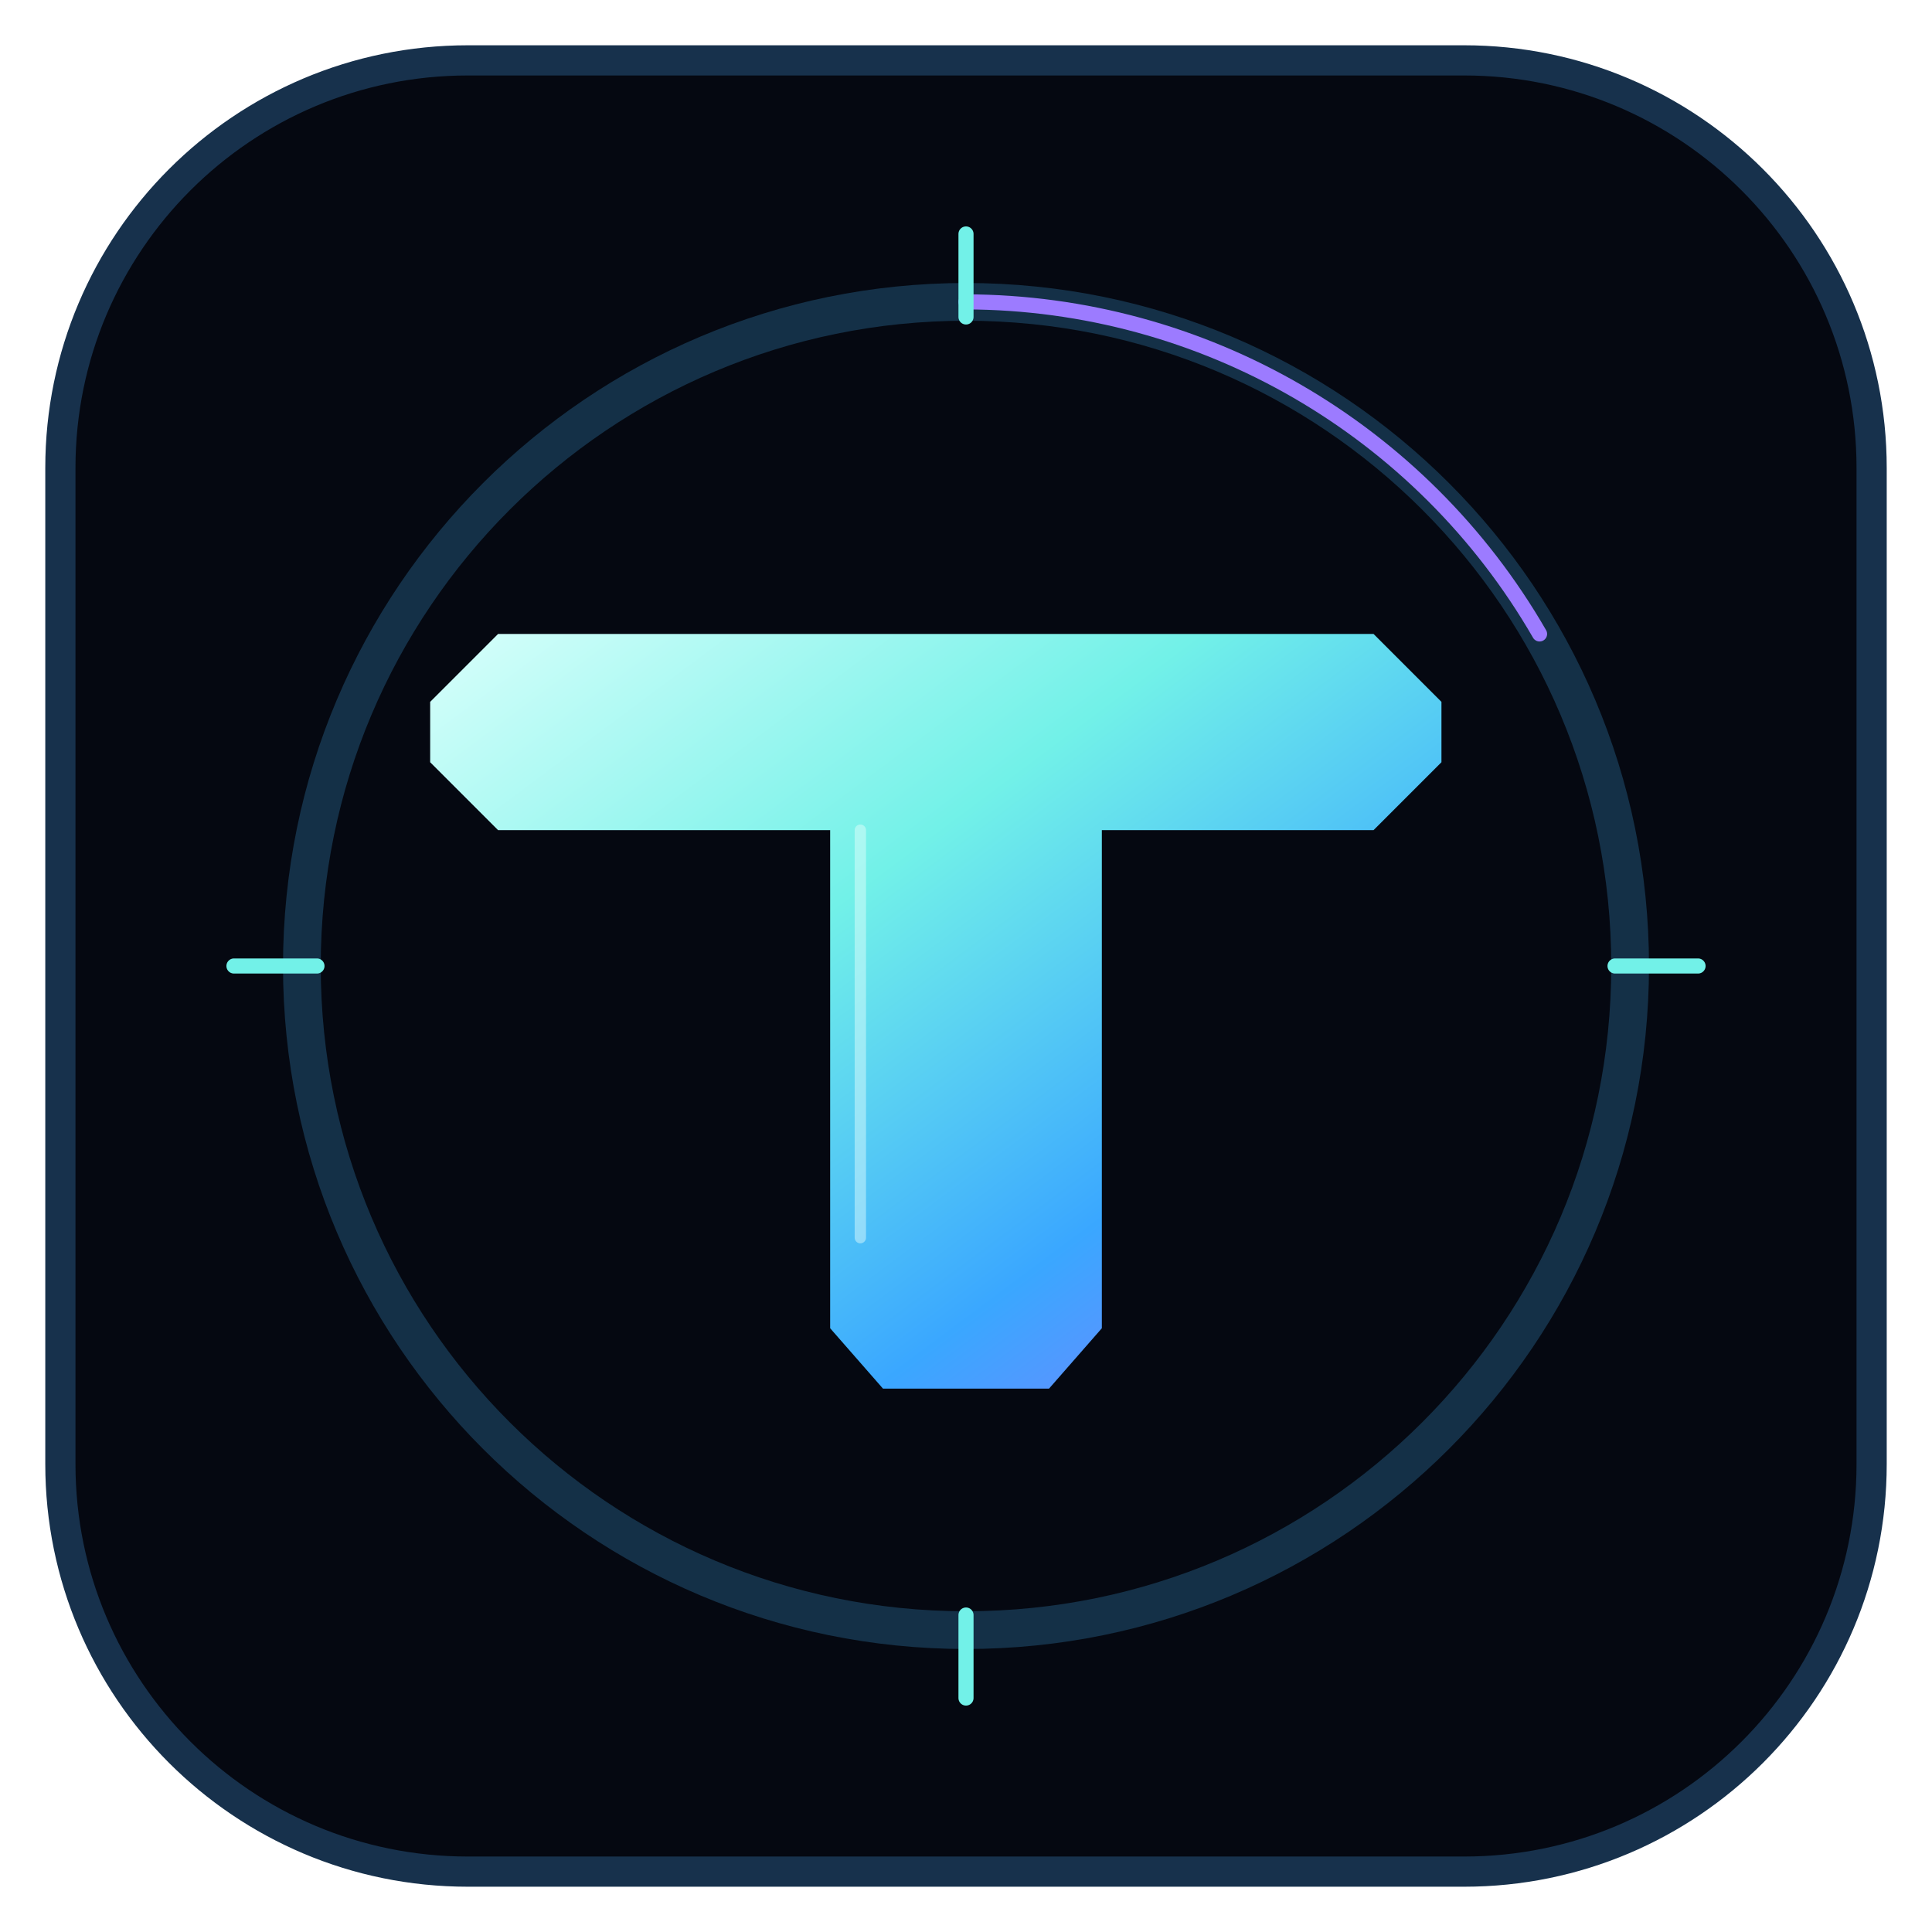
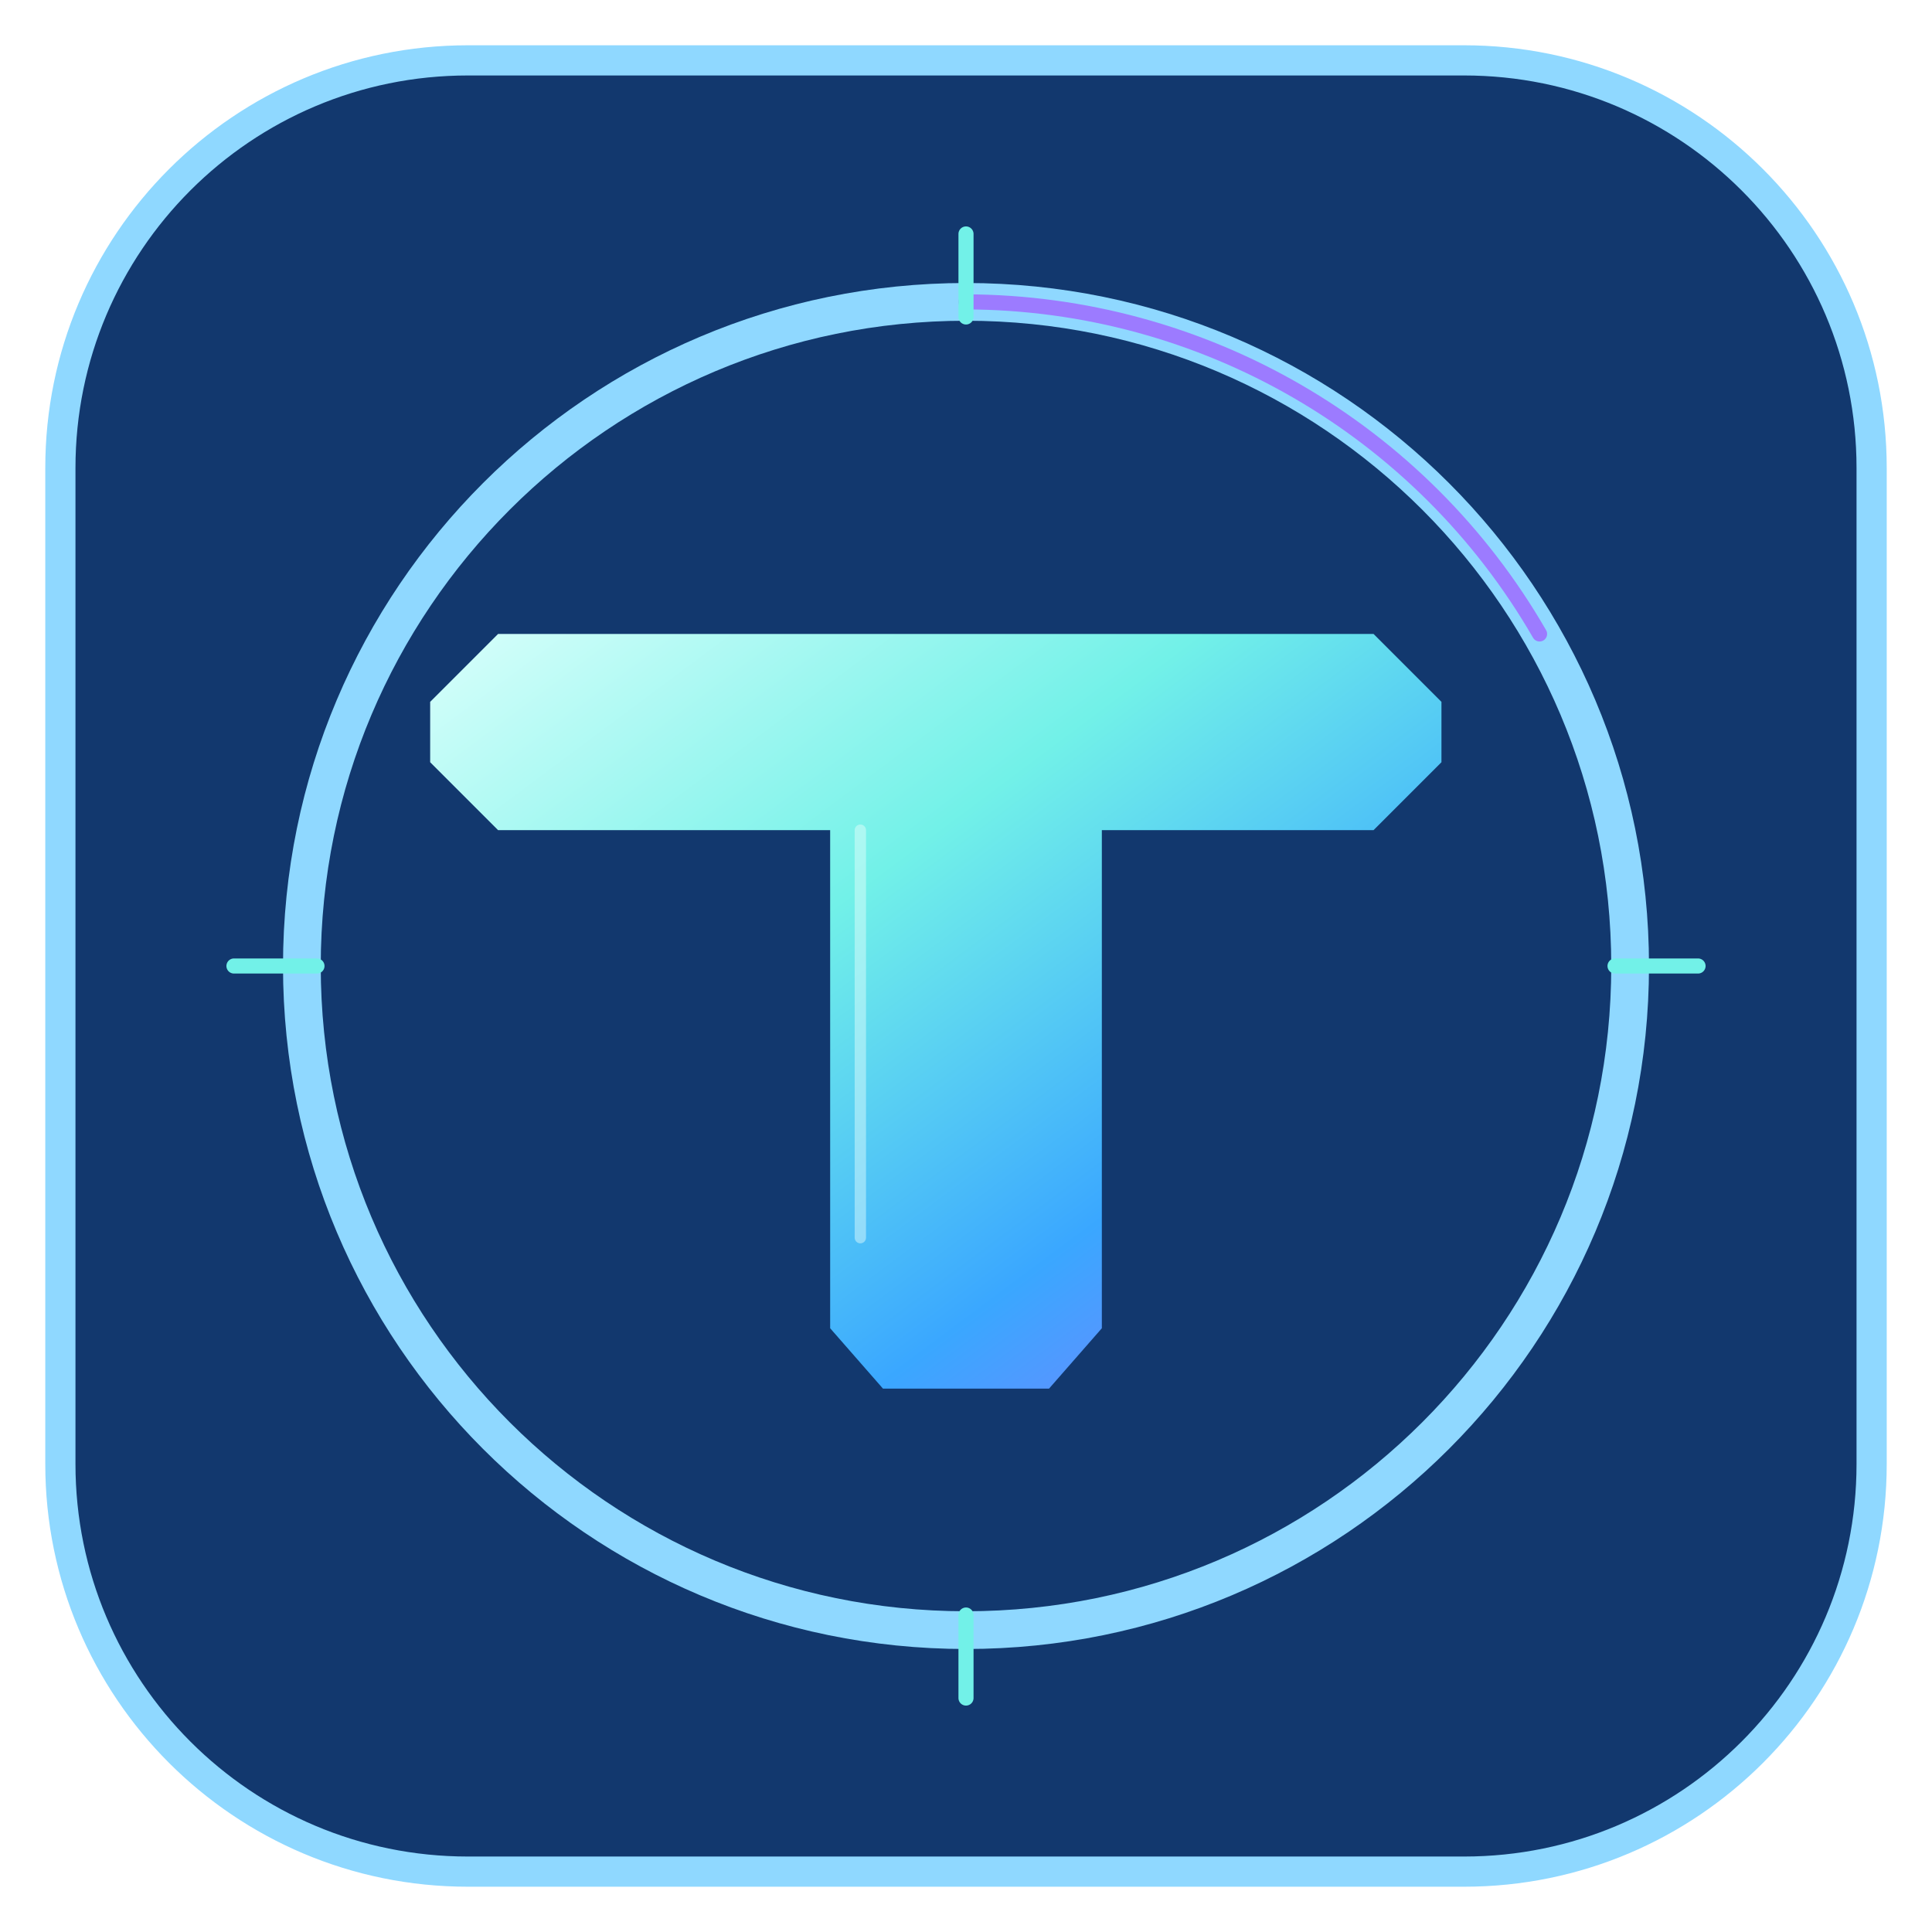
<svg xmlns="http://www.w3.org/2000/svg" width="512" height="512" viewBox="0 0 512 512">
  <defs>
    <linearGradient id="trace" x1="0" y1="0" x2="1" y2="1">
      <stop offset="0" stop-color="#d9fffb" />
      <stop offset=".38" stop-color="#72f1e8" />
      <stop offset=".72" stop-color="#3aa7ff" />
      <stop offset="1" stop-color="#8d74ff" />
    </linearGradient>
    <linearGradient id="edge" x1="0" y1="0" x2="0" y2="1">
      <stop offset="0" stop-color="#f4fffd" />
      <stop offset="1" stop-color="#72f1e8" stop-opacity="0" />
    </linearGradient>
  </defs>
-   <rect x="16" y="16" width="480" height="480" rx="108" fill="#050811" />
-   <rect x="16" y="16" width="480" height="480" rx="108" fill="none" stroke="#17314c" stroke-width="8" />
-   <circle cx="256" cy="256" r="176" fill="none" stroke="#143047" stroke-width="10" />
+   <rect x="16" y="16" width="480" height="480" rx="108" fill="#12386e" />
+   <rect x="16" y="16" width="480" height="480" rx="108" fill="none" stroke="#8fd8ff" stroke-width="8" />
+   <circle cx="256" cy="256" r="176" fill="none" stroke="#8fd8ff" stroke-width="10" />
  <path d="M256 80a176 176 0 0 1 152 88" fill="none" stroke="#9c7bff" stroke-width="4" stroke-linecap="round" />
  <path d="M256 62v22M256 428v22M62 256h22M428 256h22" stroke="#72f1e8" stroke-width="4" stroke-linecap="round" />
  <path d="M132 168h232l18 18v16l-18 18H292v132l-14 16h-44l-14-16V220H132l-18-18v-16z" fill="url(#trace)" />
  <path d="M146 176h220" stroke="url(#edge)" stroke-width="4" stroke-linecap="round" />
  <path d="M228 220v108" stroke="#e9fffc" stroke-width="3" stroke-linecap="round" opacity=".45" />
</svg>
